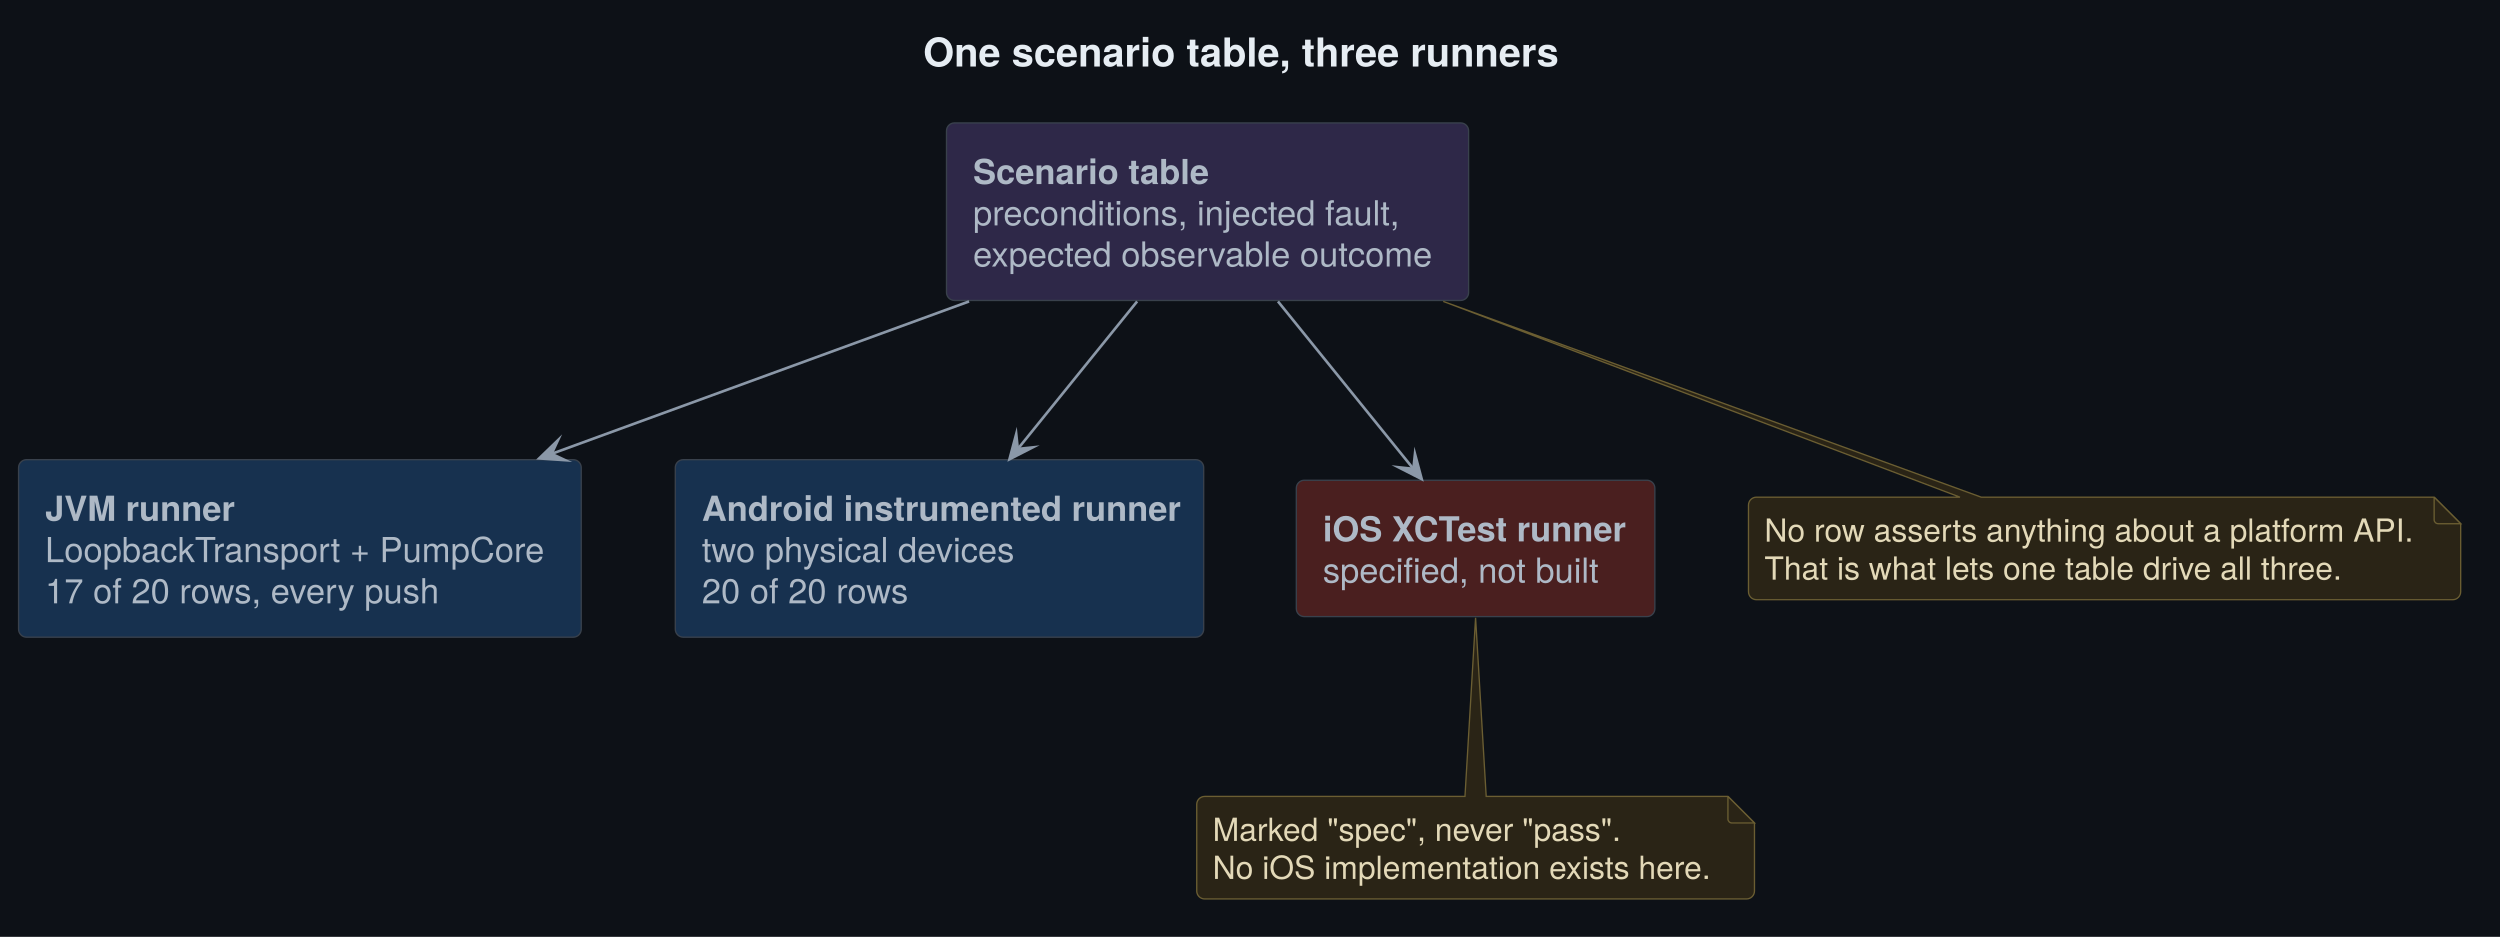
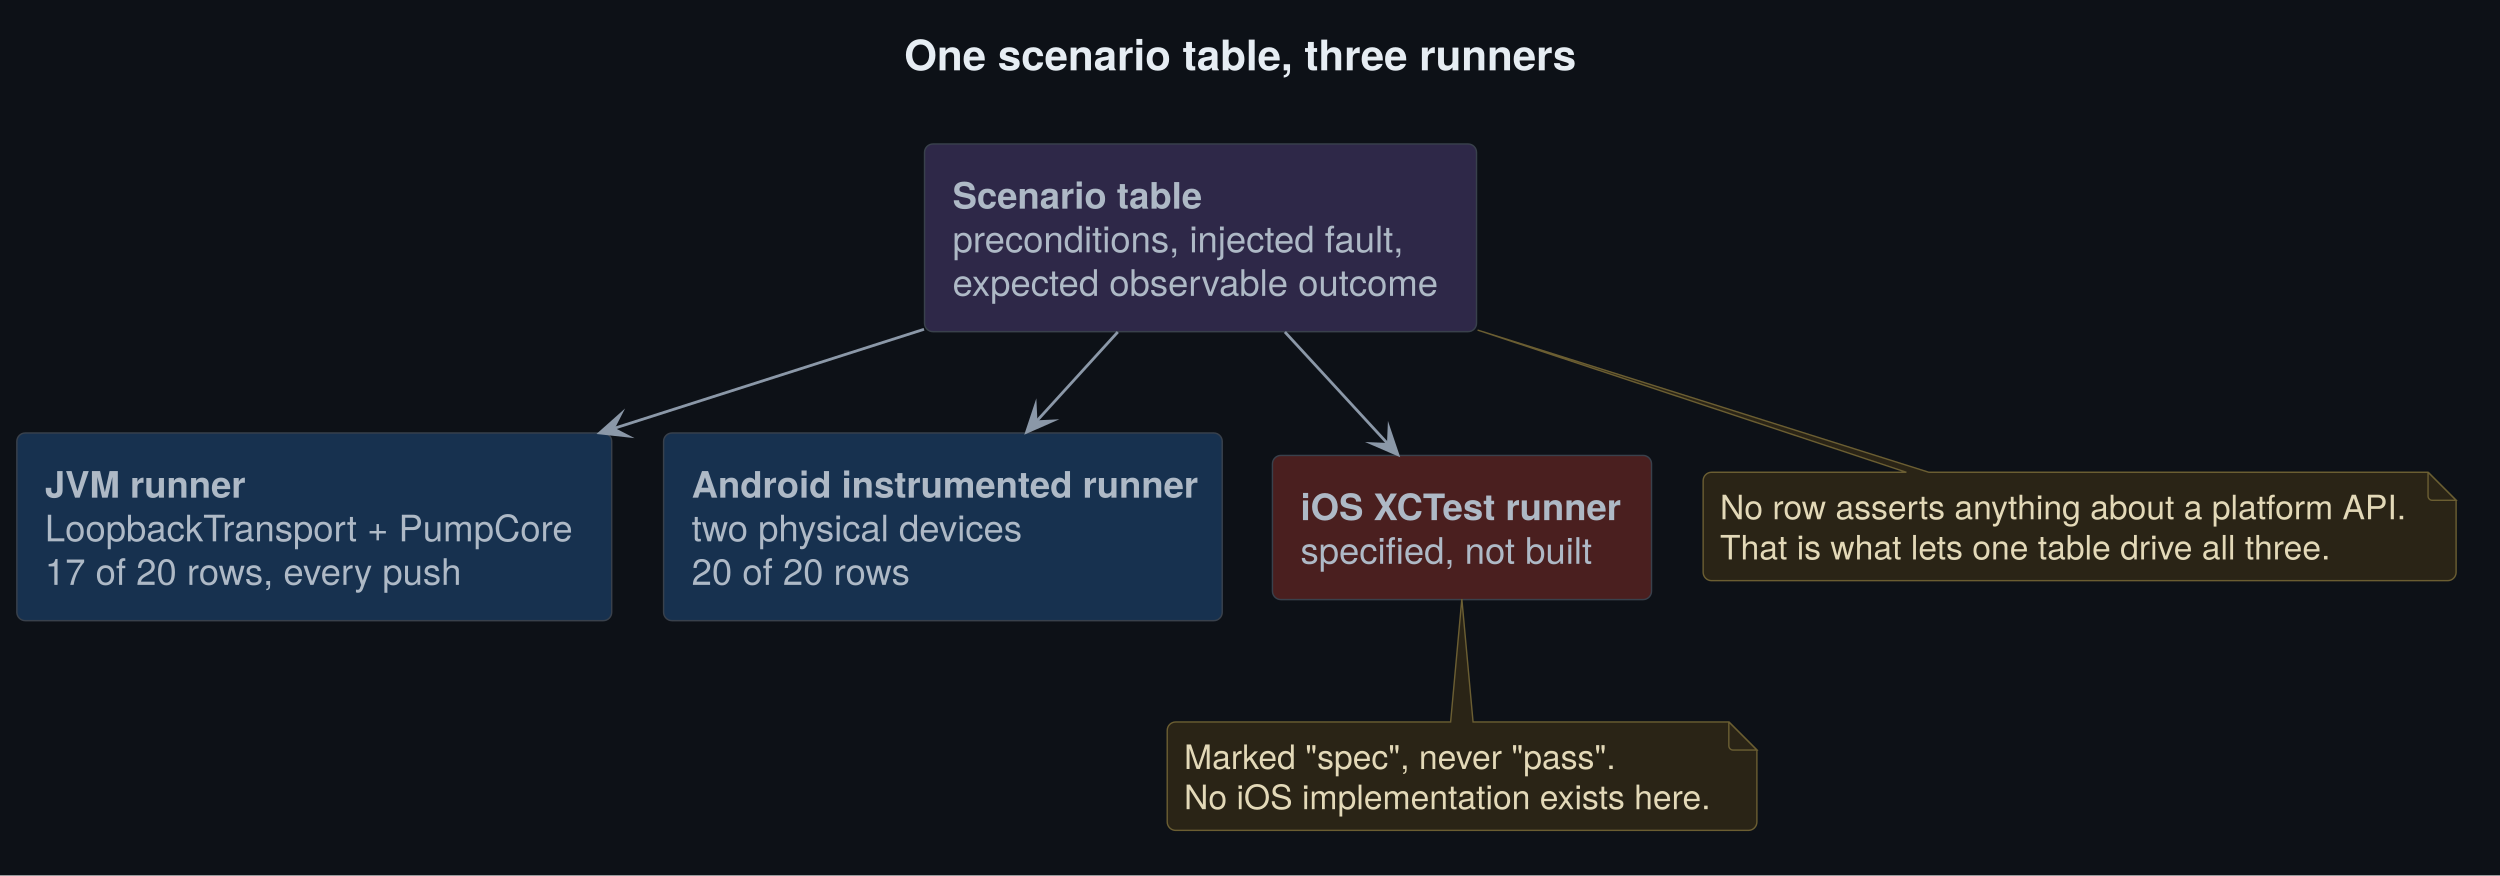
- <svg xmlns="http://www.w3.org/2000/svg" version="1.1" data-diagram-type="DESCRIPTION" style="width:942px;height:353px;background:#0D1117;" width="942px" height="353px" viewBox="0 0 942 353" zoomAndPan="magnify" preserveAspectRatio="none" contentStyleType="text/css">
+ <svg xmlns="http://www.w3.org/2000/svg" version="1.1" data-diagram-type="DESCRIPTION" style="width:891px;height:312px;background:#0D1117;" width="891px" height="312px" viewBox="0 0 891 312" zoomAndPan="magnify" preserveAspectRatio="none" contentStyleType="text/css">
  <defs />
  <g font-family="sans-serif" lengthAdjust="spacing">
-     <rect x="0" y="0" width="942" height="353" fill="#0D1117" style="stroke:none;" />
+     <rect x="0" y="0" width="891" height="312" fill="#0D1117" style="stroke:none;" />
    <g class="title" data-source-line="3">
-       <text x="347.863" y="25.06" fill="#E6EDF3" font-size="15" textLength="239.46" font-weight="700" font-family="'Helvetica Neue'">One scenario table, three runners</text>
+       <text x="322.27" y="25.06" fill="#E6EDF3" font-size="15" textLength="239.46" font-weight="700" font-family="'Helvetica Neue'">One scenario table, three runners</text>
    </g>
    <g class="entity" data-qualified-name="ST" id="ent0001" data-source-line="5">
-       <rect x="356.64" y="46.315" width="196.735" height="66.891" fill="#2E2848" style="stroke:#39414C;stroke-width:0.5;" rx="3" ry="3" />
-       <text x="366.64" y="69.367" fill="#AEB9C6" font-size="13" textLength="89.297" font-weight="700" font-family="'Helvetica Neue'">Scenario table</text>
-       <text x="366.64" y="84.928" fill="#AEB9C6" font-size="13" textLength="164.697" font-family="'Helvetica Neue'">preconditions, injected fault,</text>
-       <text x="366.64" y="100.437" fill="#AEB9C6" font-size="13" textLength="176.735" font-family="'Helvetica Neue'">expected observable outcome</text>
+       <rect x="329.5" y="51.315" width="196.735" height="66.891" fill="#2E2848" style="stroke:#39414C;stroke-width:0.5;" rx="3" ry="3" />
+       <text x="339.5" y="74.367" fill="#AEB9C6" font-size="13" textLength="89.297" font-weight="700" font-family="'Helvetica Neue'">Scenario table</text>
+       <text x="339.5" y="89.928" fill="#AEB9C6" font-size="13" textLength="164.697" font-family="'Helvetica Neue'">preconditions, injected fault,</text>
+       <text x="339.5" y="105.437" fill="#AEB9C6" font-size="13" textLength="176.735" font-family="'Helvetica Neue'">expected observable outcome</text>
    </g>
    <g class="entity" data-qualified-name="JVM" id="ent0002" data-source-line="7">
-       <rect x="7" y="173.205" width="212.01" height="66.891" fill="#17314F" style="stroke:#39414C;stroke-width:0.5;" rx="3" ry="3" />
-       <text x="17" y="196.257" fill="#AEB9C6" font-size="13" textLength="71.526" font-weight="700" font-family="'Helvetica Neue'">JVM runner</text>
-       <text x="17" y="211.818" fill="#AEB9C6" font-size="13" textLength="192.01" font-family="'Helvetica Neue'">LoopbackTransport + PumpCore</text>
-       <text x="17" y="227.327" fill="#AEB9C6" font-size="13" textLength="150.007" font-family="'Helvetica Neue'">17 of 20 rows, every push</text>
+       <rect x="6" y="154.315" width="212.01" height="66.891" fill="#17314F" style="stroke:#39414C;stroke-width:0.5;" rx="3" ry="3" />
+       <text x="16" y="177.367" fill="#AEB9C6" font-size="13" textLength="71.526" font-weight="700" font-family="'Helvetica Neue'">JVM runner</text>
+       <text x="16" y="192.928" fill="#AEB9C6" font-size="13" textLength="192.01" font-family="'Helvetica Neue'">LoopbackTransport + PumpCore</text>
+       <text x="16" y="208.437" fill="#AEB9C6" font-size="13" textLength="150.007" font-family="'Helvetica Neue'">17 of 20 rows, every push</text>
    </g>
    <g class="entity" data-qualified-name="AND" id="ent0003" data-source-line="8">
-       <rect x="254.45" y="173.205" width="199.101" height="66.891" fill="#17314F" style="stroke:#39414C;stroke-width:0.5;" rx="3" ry="3" />
-       <text x="264.45" y="196.257" fill="#AEB9C6" font-size="13" textLength="179.101" font-weight="700" font-family="'Helvetica Neue'">Android instrumented runner</text>
-       <text x="264.45" y="211.818" fill="#AEB9C6" font-size="13" textLength="120.848" font-family="'Helvetica Neue'">two physical devices</text>
-       <text x="264.45" y="227.327" fill="#AEB9C6" font-size="13" textLength="79.209" font-family="'Helvetica Neue'">20 of 20 rows</text>
+       <rect x="236.5" y="154.315" width="199.101" height="66.891" fill="#17314F" style="stroke:#39414C;stroke-width:0.5;" rx="3" ry="3" />
+       <text x="246.5" y="177.367" fill="#AEB9C6" font-size="13" textLength="179.101" font-weight="700" font-family="'Helvetica Neue'">Android instrumented runner</text>
+       <text x="246.5" y="192.928" fill="#AEB9C6" font-size="13" textLength="120.848" font-family="'Helvetica Neue'">two physical devices</text>
+       <text x="246.5" y="208.437" fill="#AEB9C6" font-size="13" textLength="79.209" font-family="'Helvetica Neue'">20 of 20 rows</text>
    </g>
    <g class="entity" data-qualified-name="IOS" id="ent0004" data-source-line="9">
-       <rect x="488.45" y="180.955" width="135.102" height="51.382" fill="#4A1F1F" style="stroke:#39414C;stroke-width:0.5;" rx="3" ry="3" />
-       <text x="498.45" y="204.007" fill="#AEB9C6" font-size="13" textLength="115.102" font-weight="700" font-family="'Helvetica Neue'">iOS XCTest runner</text>
-       <text x="498.45" y="219.568" fill="#AEB9C6" font-size="13" textLength="106.912" font-family="'Helvetica Neue'">specified, not built</text>
+       <rect x="453.5" y="162.315" width="135.102" height="51.382" fill="#4A1F1F" style="stroke:#39414C;stroke-width:0.5;" rx="3" ry="3" />
+       <text x="463.5" y="185.367" fill="#AEB9C6" font-size="13" textLength="115.102" font-weight="700" font-family="'Helvetica Neue'">iOS XCTest runner</text>
+       <text x="463.5" y="200.928" fill="#AEB9C6" font-size="13" textLength="106.912" font-family="'Helvetica Neue'">specified, not built</text>
    </g>
    <g class="entity" data-qualified-name="GMN8" id="ent0009" data-source-line="16">
-       <path d="M658.83,190.335 L658.83,222.967 A3,3 0 0 0 661.83,225.967 L924.186,225.967 A3,3 0 0 0 927.186,222.967 L927.186,197.335 L917.186,187.335 L746.52,187.335 L543.81,113.575 L738.52,187.335 L661.83,187.335 A3,3 0 0 0 658.83,190.335" style="stroke:#6B5E32;stroke-width:0.5;" fill="#2A2416" />
-       <path d="M917.186,187.335 L917.186,195.835 A1.5,1.5 0 0 0 918.686,197.335 L927.186,197.335 L917.186,187.335" style="stroke:#6B5E32;stroke-width:0.5;" fill="#2A2416" />
-       <text x="664.83" y="204.095" fill="#E3D9B8" font-size="12" textLength="247.356" font-family="'Helvetica Neue'">No row asserts anything about a platform API.</text>
-       <text x="664.83" y="218.411" fill="#E3D9B8" font-size="12" textLength="219.132" font-family="'Helvetica Neue'">That is what lets one table drive all three.</text>
+       <path d="M607,171.315 L607,203.947 A3,3 0 0 0 610,206.947 L872.356,206.947 A3,3 0 0 0 875.356,203.947 L875.356,178.315 L865.356,168.315 L687.431,168.315 L526.606,117.633 L679.431,168.315 L610,168.315 A3,3 0 0 0 607,171.315" style="stroke:#6B5E32;stroke-width:0.5;" fill="#2A2416" />
+       <path d="M865.356,168.315 L865.356,176.815 A1.5,1.5 0 0 0 866.856,178.315 L875.356,178.315 L865.356,168.315" style="stroke:#6B5E32;stroke-width:0.5;" fill="#2A2416" />
+       <text x="613" y="185.075" fill="#E3D9B8" font-size="12" textLength="247.356" font-family="'Helvetica Neue'">No row asserts anything about a platform API.</text>
+       <text x="613" y="199.391" fill="#E3D9B8" font-size="12" textLength="219.132" font-family="'Helvetica Neue'">That is what lets one table drive all three.</text>
    </g>
    <g class="entity" data-qualified-name="GMN11" id="ent0012" data-source-line="21">
-       <path d="M450.93,303.095 L450.93,335.727 A3,3 0 0 0 453.93,338.727 L658.086,338.727 A3,3 0 0 0 661.086,335.727 L661.086,310.095 L651.086,300.095 L560,300.095 L556,232.785 L552,300.095 L453.93,300.095 A3,3 0 0 0 450.93,303.095" style="stroke:#6B5E32;stroke-width:0.5;" fill="#2A2416" />
-       <path d="M651.086,300.095 L651.086,308.595 A1.5,1.5 0 0 0 652.586,310.095 L661.086,310.095 L651.086,300.095" style="stroke:#6B5E32;stroke-width:0.5;" fill="#2A2416" />
-       <text x="456.93" y="316.855" fill="#E3D9B8" font-size="12" textLength="158.928" font-family="'Helvetica Neue'">Marked "spec", never "pass".</text>
-       <text x="456.93" y="331.171" fill="#E3D9B8" font-size="12" textLength="189.156" font-family="'Helvetica Neue'">No iOS implementation exists here.</text>
+       <path d="M416,260.315 L416,292.947 A3,3 0 0 0 419,295.947 L623.156,295.947 A3,3 0 0 0 626.156,292.947 L626.156,267.315 L616.156,257.315 L525,257.315 L521,213.513 L517,257.315 L419,257.315 A3,3 0 0 0 416,260.315" style="stroke:#6B5E32;stroke-width:0.5;" fill="#2A2416" />
+       <path d="M616.156,257.315 L616.156,265.815 A1.5,1.5 0 0 0 617.656,267.315 L626.156,267.315 L616.156,257.315" style="stroke:#6B5E32;stroke-width:0.5;" fill="#2A2416" />
+       <text x="422" y="274.075" fill="#E3D9B8" font-size="12" textLength="158.928" font-family="'Helvetica Neue'">Marked "spec", never "pass".</text>
+       <text x="422" y="288.391" fill="#E3D9B8" font-size="12" textLength="189.156" font-family="'Helvetica Neue'">No iOS implementation exists here.</text>
    </g>
-     <g class="link" data-entity-1="ent0001" data-entity-2="ent0002" id="lnk5" data-source-line="11" data-link-type="dependency">
-       <path d="M365.15,113.575 C315.18,131.815 257.867,152.75 207.847,171.01" style="stroke:#8B98A8;stroke-width:1;" fill="none" id="ST-to-JVM" />
-       <polygon points="203.15,172.725,212.976,173.396,207.847,171.01,210.233,165.881,203.15,172.725" fill="#8B98A8" style="stroke:#8B98A8;stroke-width:1;stroke-linejoin:miter;stroke-miterlimit:10;" />
+     <g class="link" data-entity-1="ent0001" data-entity-2="ent0002" id="lnk5" data-link-type="dependency">
+       <polygon points="213.75,154.294,223.541,155.364,218.513,152.771,221.105,147.743,213.75,154.294" fill="#8B98A8" style="stroke:#8B98A8;stroke-width:1;stroke-linejoin:miter;stroke-miterlimit:10;" />
+       <path d="M329.315,117.357 C292.554,129.106 255.544,140.935 218.513,152.771" style="stroke:#8B98A8;stroke-width:1;" fill="none" />
    </g>
-     <g class="link" data-entity-1="ent0001" data-entity-2="ent0003" id="lnk6" data-source-line="12" data-link-type="dependency">
-       <path d="M428.47,113.575 C413.62,131.925 398.325,150.848 383.505,169.168" style="stroke:#8B98A8;stroke-width:1;" fill="none" id="ST-to-AND" />
-       <polygon points="380.36,173.055,389.13,168.574,383.505,169.168,382.911,163.542,380.36,173.055" fill="#8B98A8" style="stroke:#8B98A8;stroke-width:1;stroke-linejoin:miter;stroke-miterlimit:10;" />
+     <g class="link" data-entity-1="ent0001" data-entity-2="ent0003" id="lnk6" data-link-type="dependency">
+       <polygon points="365.876,154.017,374.893,150.057,369.243,150.32,368.979,144.67,365.876,154.017" fill="#8B98A8" style="stroke:#8B98A8;stroke-width:1;stroke-linejoin:miter;stroke-miterlimit:10;" />
+       <path d="M398.384,118.328 C387.984,129.746 379.665,138.879 369.243,150.32" style="stroke:#8B98A8;stroke-width:1;" fill="none" />
    </g>
-     <g class="link" data-entity-1="ent0001" data-entity-2="ent0004" id="lnk7" data-source-line="13" data-link-type="dependency">
-       <path d="M481.54,113.575 C498.49,134.525 516.985,157.398 532.565,176.658" style="stroke:#8B98A8;stroke-width:1;" fill="none" id="ST-to-IOS" />
-       <polygon points="535.71,180.545,533.16,171.032,532.565,176.658,526.94,176.063,535.71,180.545" fill="#8B98A8" style="stroke:#8B98A8;stroke-width:1;stroke-linejoin:miter;stroke-miterlimit:10;" />
+     <g class="link" data-entity-1="ent0001" data-entity-2="ent0004" id="lnk7" data-link-type="dependency">
+       <polygon points="498.199,162.053,495.046,152.723,494.813,158.375,489.161,158.142,498.199,162.053" fill="#8B98A8" style="stroke:#8B98A8;stroke-width:1;stroke-linejoin:miter;stroke-miterlimit:10;" />
+       <path d="M457.938,118.328 C471,132.514 482.681,145.2 494.813,158.375" style="stroke:#8B98A8;stroke-width:1;" fill="none" />
    </g>
  </g>
</svg>
